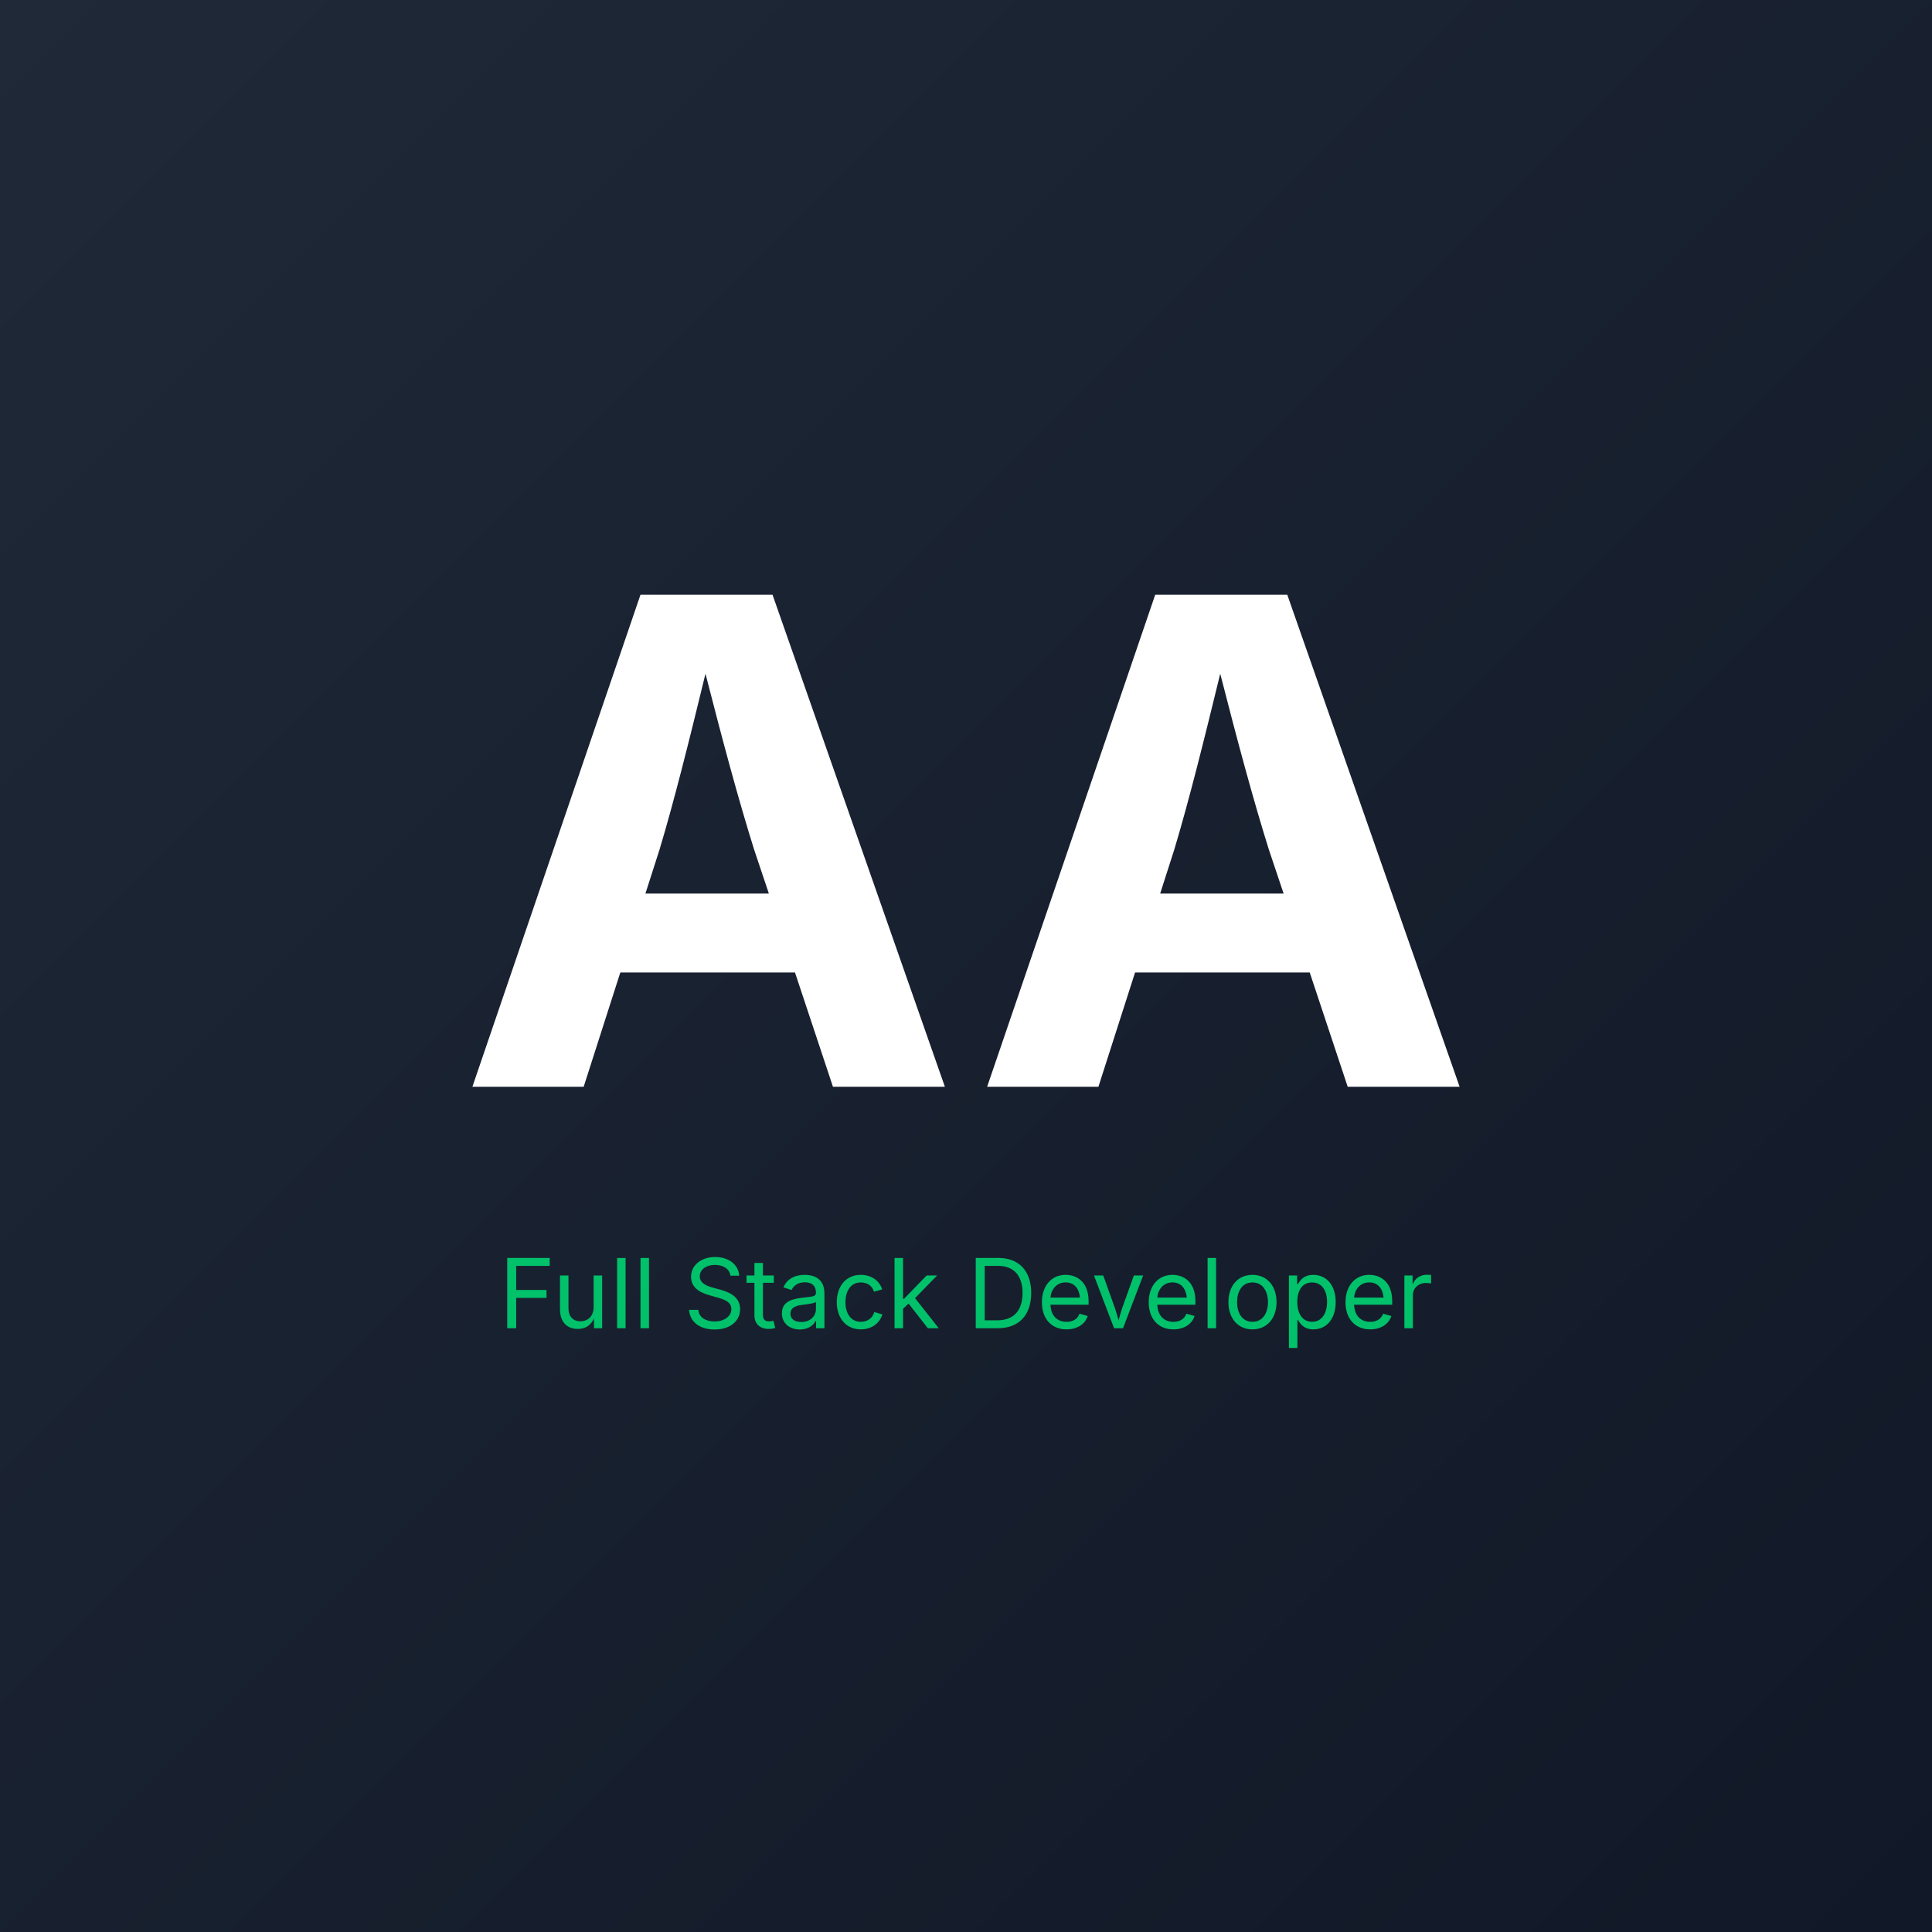
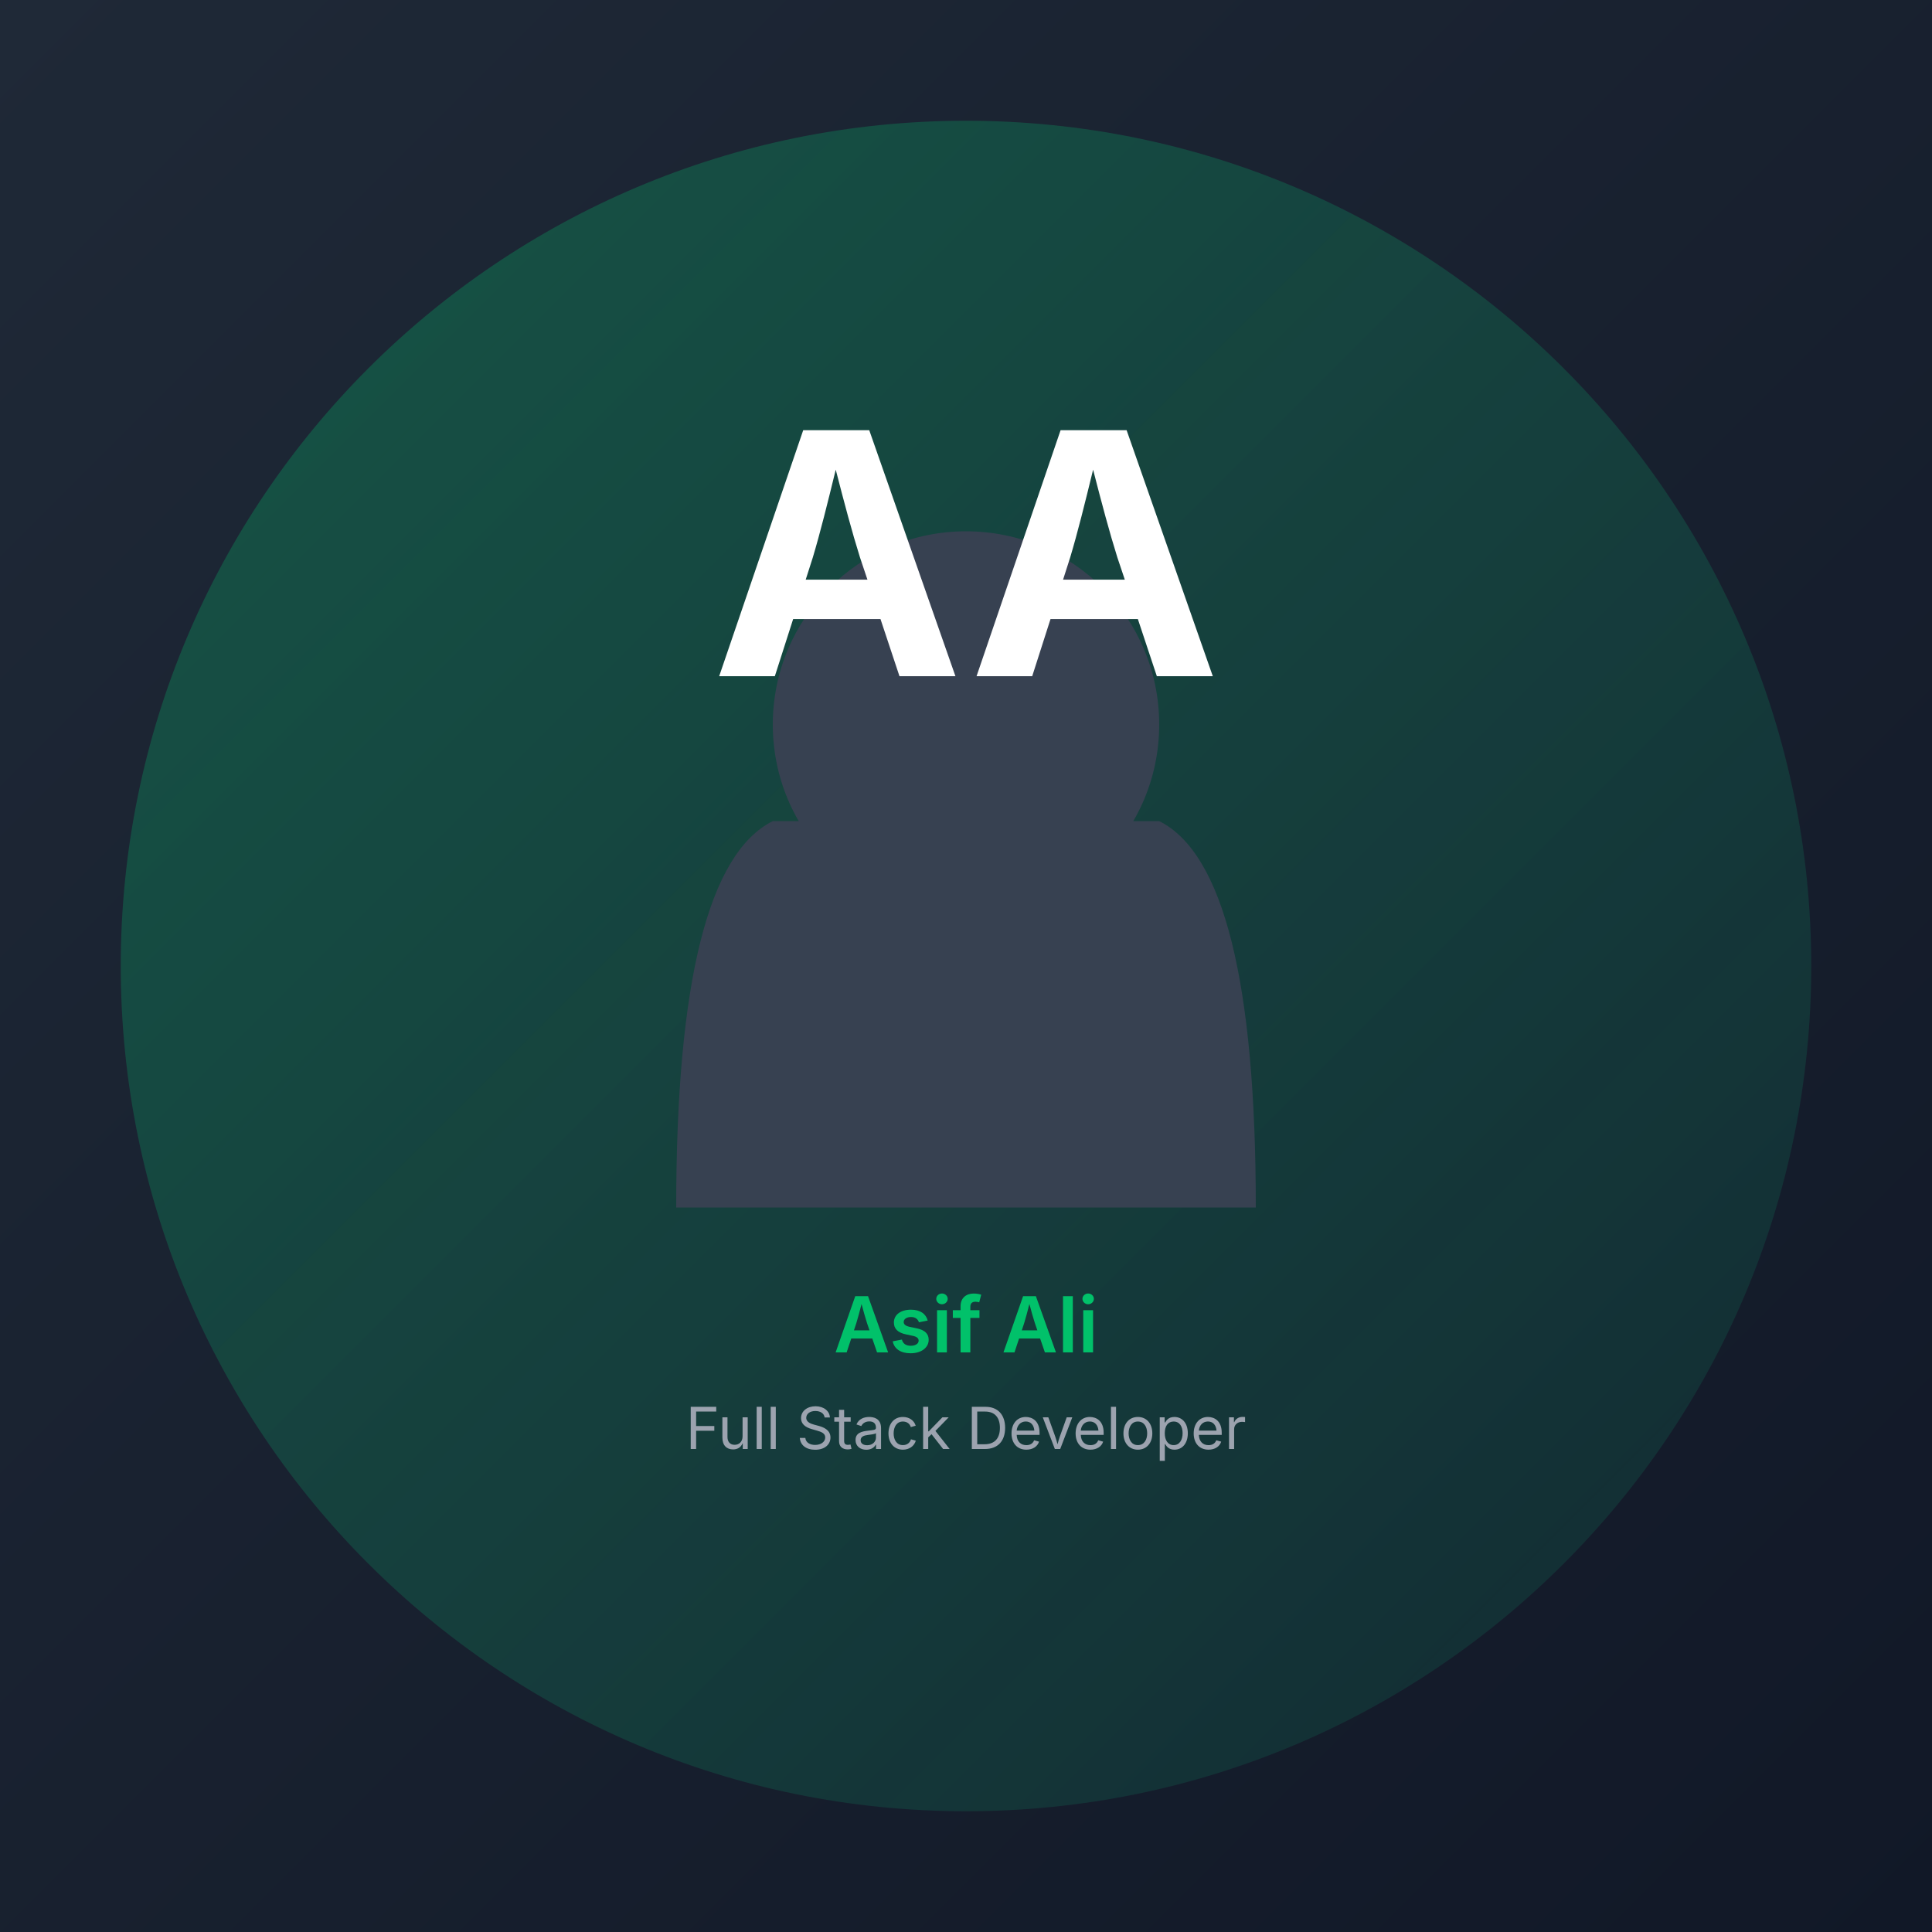
<svg xmlns="http://www.w3.org/2000/svg" width="800" height="800" viewBox="0 0 800 800" fill="none">
-   <rect width="800" height="800" fill="url(#gradient)" />
-   <text x="400" y="450" font-family="Inter, sans-serif" font-size="280" font-weight="bold" fill="#ffffff" text-anchor="middle">AA</text>
-   <text x="400" y="550" font-family="Inter, sans-serif" font-size="40" fill="#01c16a" text-anchor="middle">Full Stack Developer</text>
  <defs>
-     <linearGradient id="gradient" x1="0%" y1="0%" x2="100%" y2="100%">
+     <linearGradient id="bgGradient" x1="0%" y1="0%" x2="100%" y2="100%">
      <stop offset="0%" style="stop-color:#1f2937;stop-opacity:1" />
      <stop offset="100%" style="stop-color:#111827;stop-opacity:1" />
    </linearGradient>
+     <linearGradient id="glowGradient" x1="0%" y1="0%" x2="100%" y2="100%">
+       <stop offset="0%" style="stop-color:#01c16a;stop-opacity:0.3" />
+       <stop offset="100%" style="stop-color:#10b981;stop-opacity:0.1" />
+     </linearGradient>
  </defs>
+   <rect width="800" height="800" fill="url(#bgGradient)" />
+   <circle cx="400" cy="400" r="350" fill="url(#glowGradient)" />
+   <g transform="translate(400, 380)">
+     <circle cx="0" cy="-80" r="80" fill="#374151" />
+     <path d="M -120 120 Q -120 -20 -80 -40 L 80 -40 Q 120 -20 120 120 Z" fill="#374151" />
+   </g>
+   <text x="400" y="280" font-family="Inter, sans-serif" font-size="140" font-weight="bold" fill="#ffffff" text-anchor="middle">AA</text>
+   <text x="400" y="560" font-family="Inter, sans-serif" font-size="32" font-weight="600" fill="#01c16a" text-anchor="middle">Asif Ali</text>
+   <text x="400" y="600" font-family="Inter, sans-serif" font-size="24" fill="#9ca3af" text-anchor="middle">Full Stack Developer</text>
</svg>
